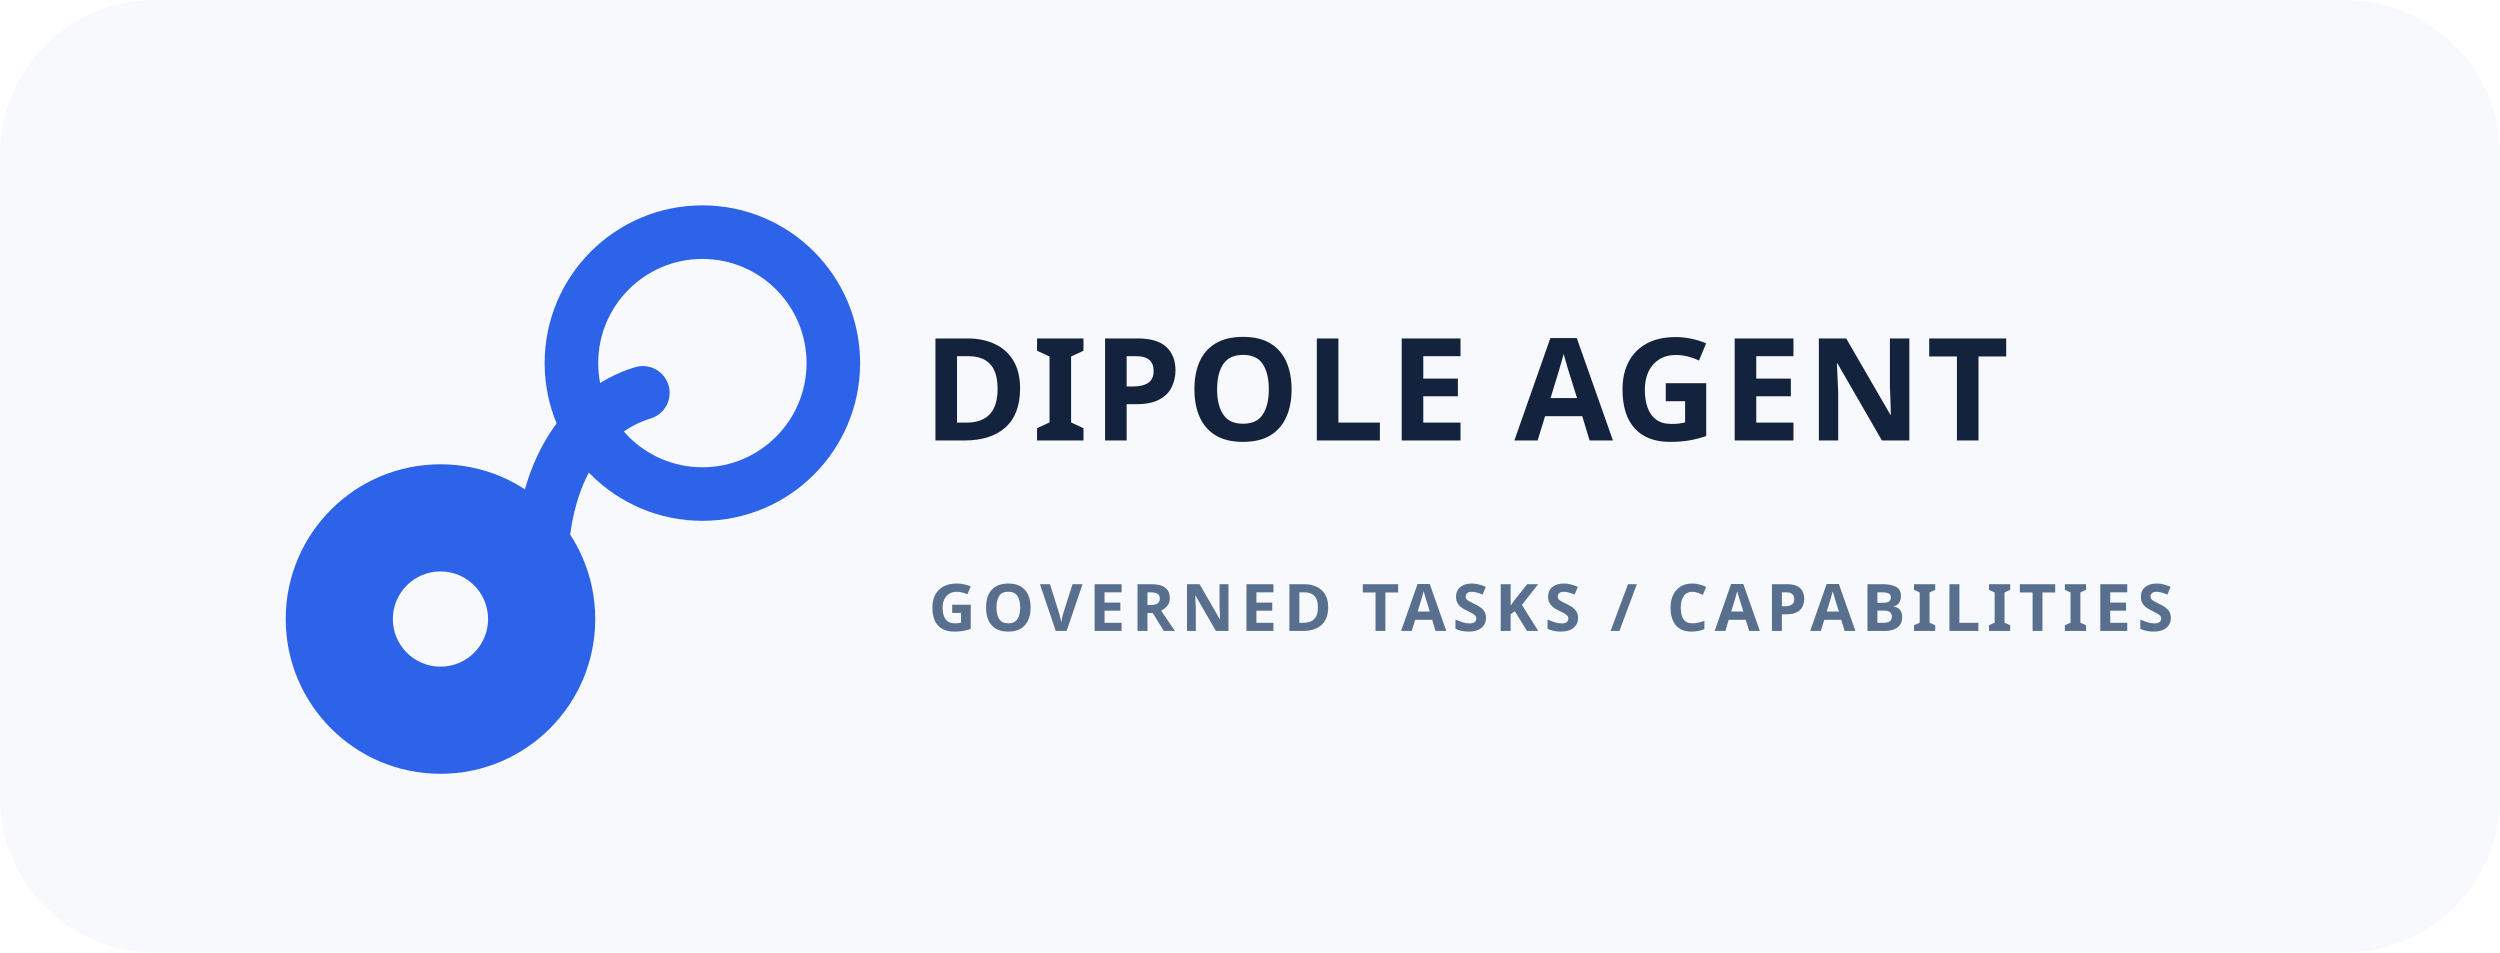
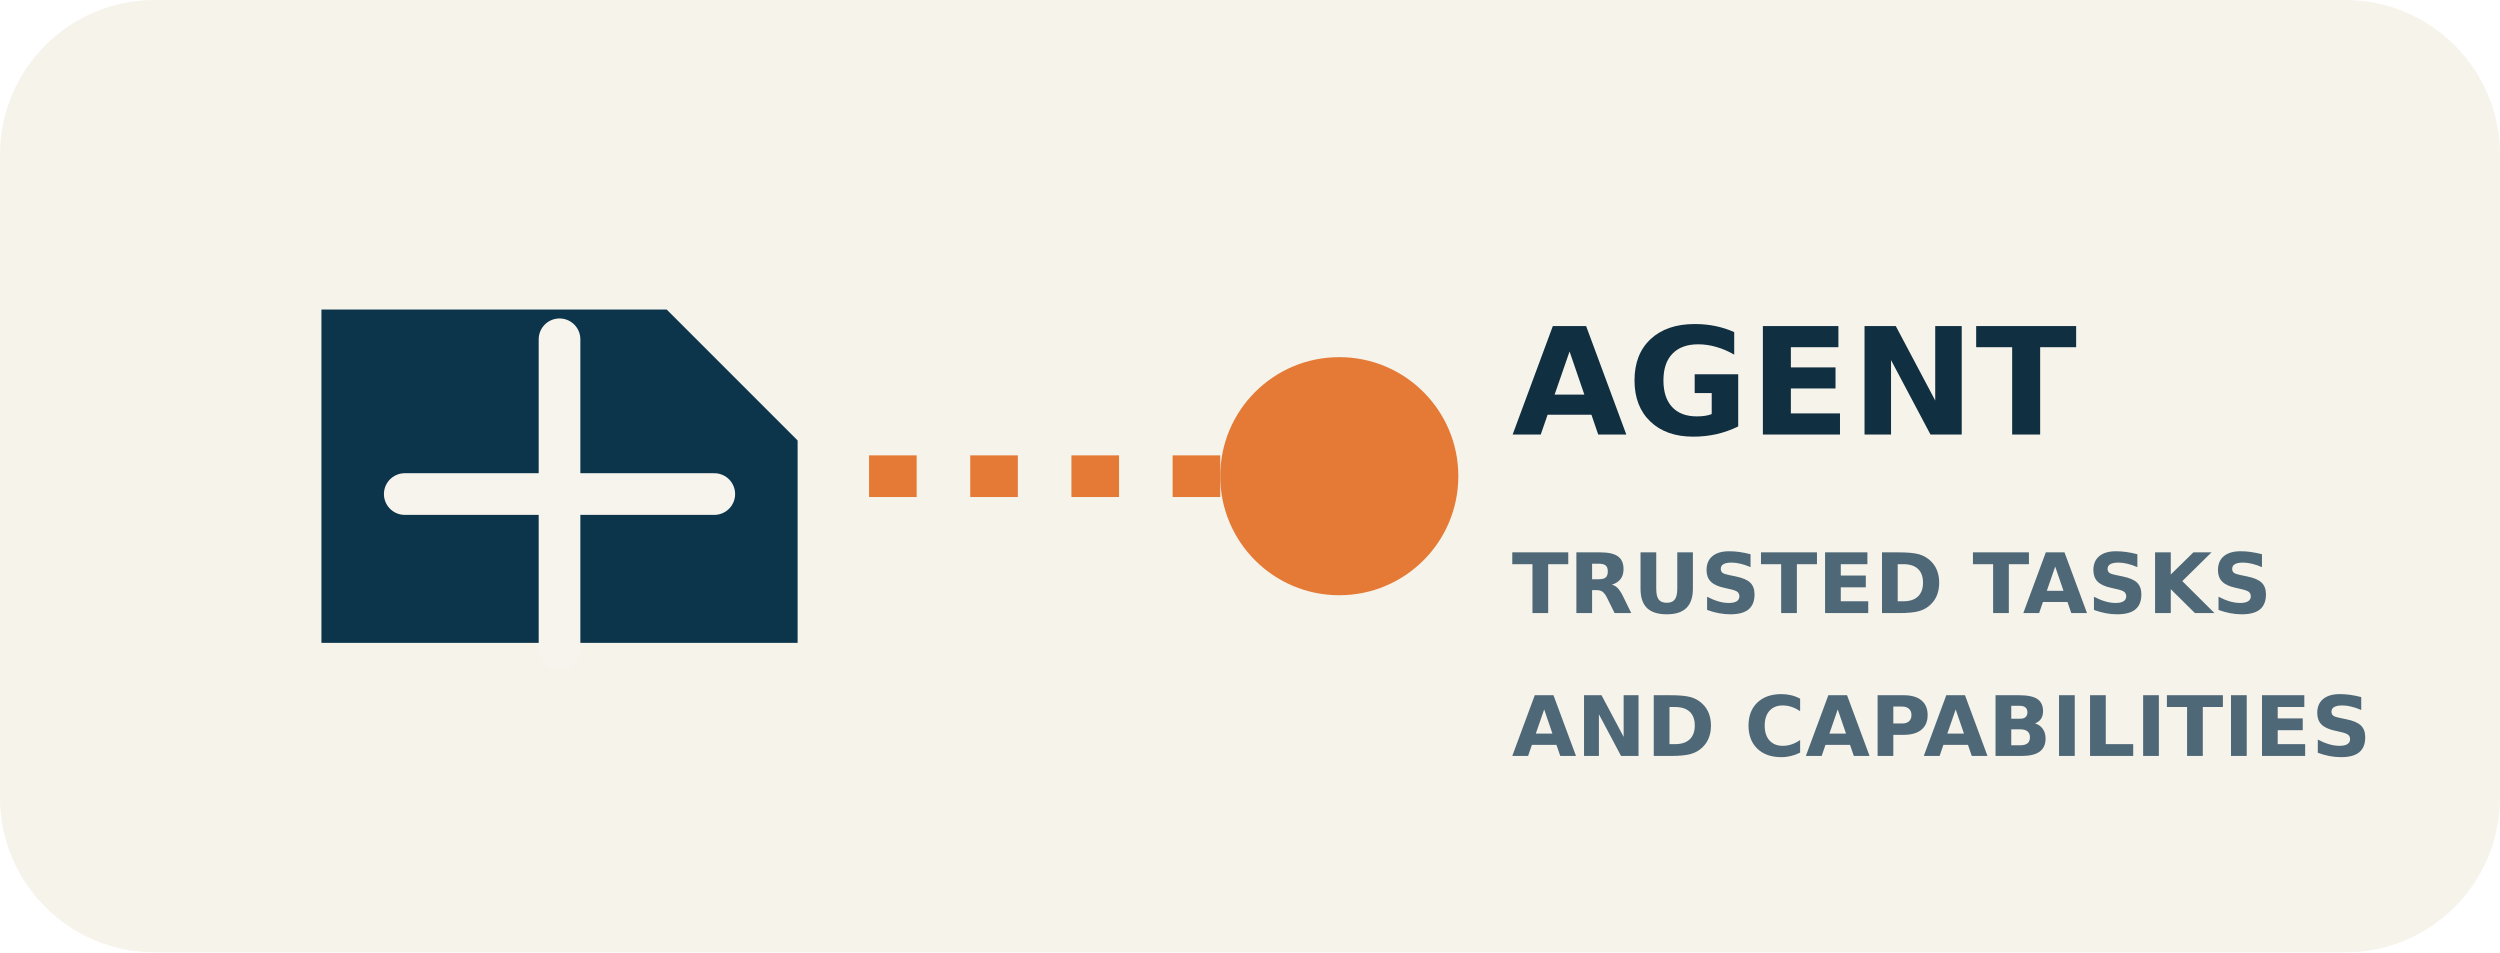
<svg xmlns="http://www.w3.org/2000/svg" width="420" height="160" viewBox="0 0 420 160" role="img" aria-labelledby="title desc">
-   <rect width="420" height="160" rx="26" fill="#f7f9fd" />
-   <g aria-hidden="true">
-     <circle cx="74" cy="104" r="26" fill="#2d63e8" />
-     <circle cx="118" cy="61" r="22" fill="#f7f9fd" stroke="#2d63e8" stroke-width="9" />
-     <path d="M91 99C90 80 98 69 108 66" fill="none" stroke="#2d63e8" stroke-width="9" stroke-linecap="round" />
-     <circle cx="74" cy="104" r="8" fill="#f7f9fd" />
-   </g>
-   <text x="155" y="74" fill="#14233d" font-family="Avenir Next, Manrope, Noto Sans SC, sans-serif" font-size="24" font-weight="700" letter-spacing=".7">DIPOLE AGENT</text>
-   <text x="156" y="106" fill="#58708e" font-family="Avenir Next, Manrope, Noto Sans SC, sans-serif" font-size="11" font-weight="700" letter-spacing="1.05">GOVERNED TASKS / CAPABILITIES</text>
+   <rect width="420" height="160" rx="26" fill="#f6f3eb" />
+   <path d="M54 108 V52 H112 L134 74 V108 Z" fill="#0c354c" />
+   <path d="M68 83 H120 M94 57 V109" stroke="#f7f4ee" stroke-width="7" stroke-linecap="round" />
+   <path d="M146 80 H206" stroke="#e47a36" stroke-width="7" stroke-dasharray="8 9" />
+   <circle cx="225" cy="80" r="20" fill="#e47a36" />
+   <text x="254" y="73" fill="#102f40" font-family="DejaVu Sans, sans-serif" font-size="25" font-weight="700">AGENT</text>
+   <text x="254" y="103" fill="#4e6877" font-family="DejaVu Sans, sans-serif" font-size="14" font-weight="600">TRUSTED TASKS</text>
+   <text x="254" y="127" fill="#4e6877" font-family="DejaVu Sans, sans-serif" font-size="14" font-weight="600">AND CAPABILITIES</text>
</svg>
